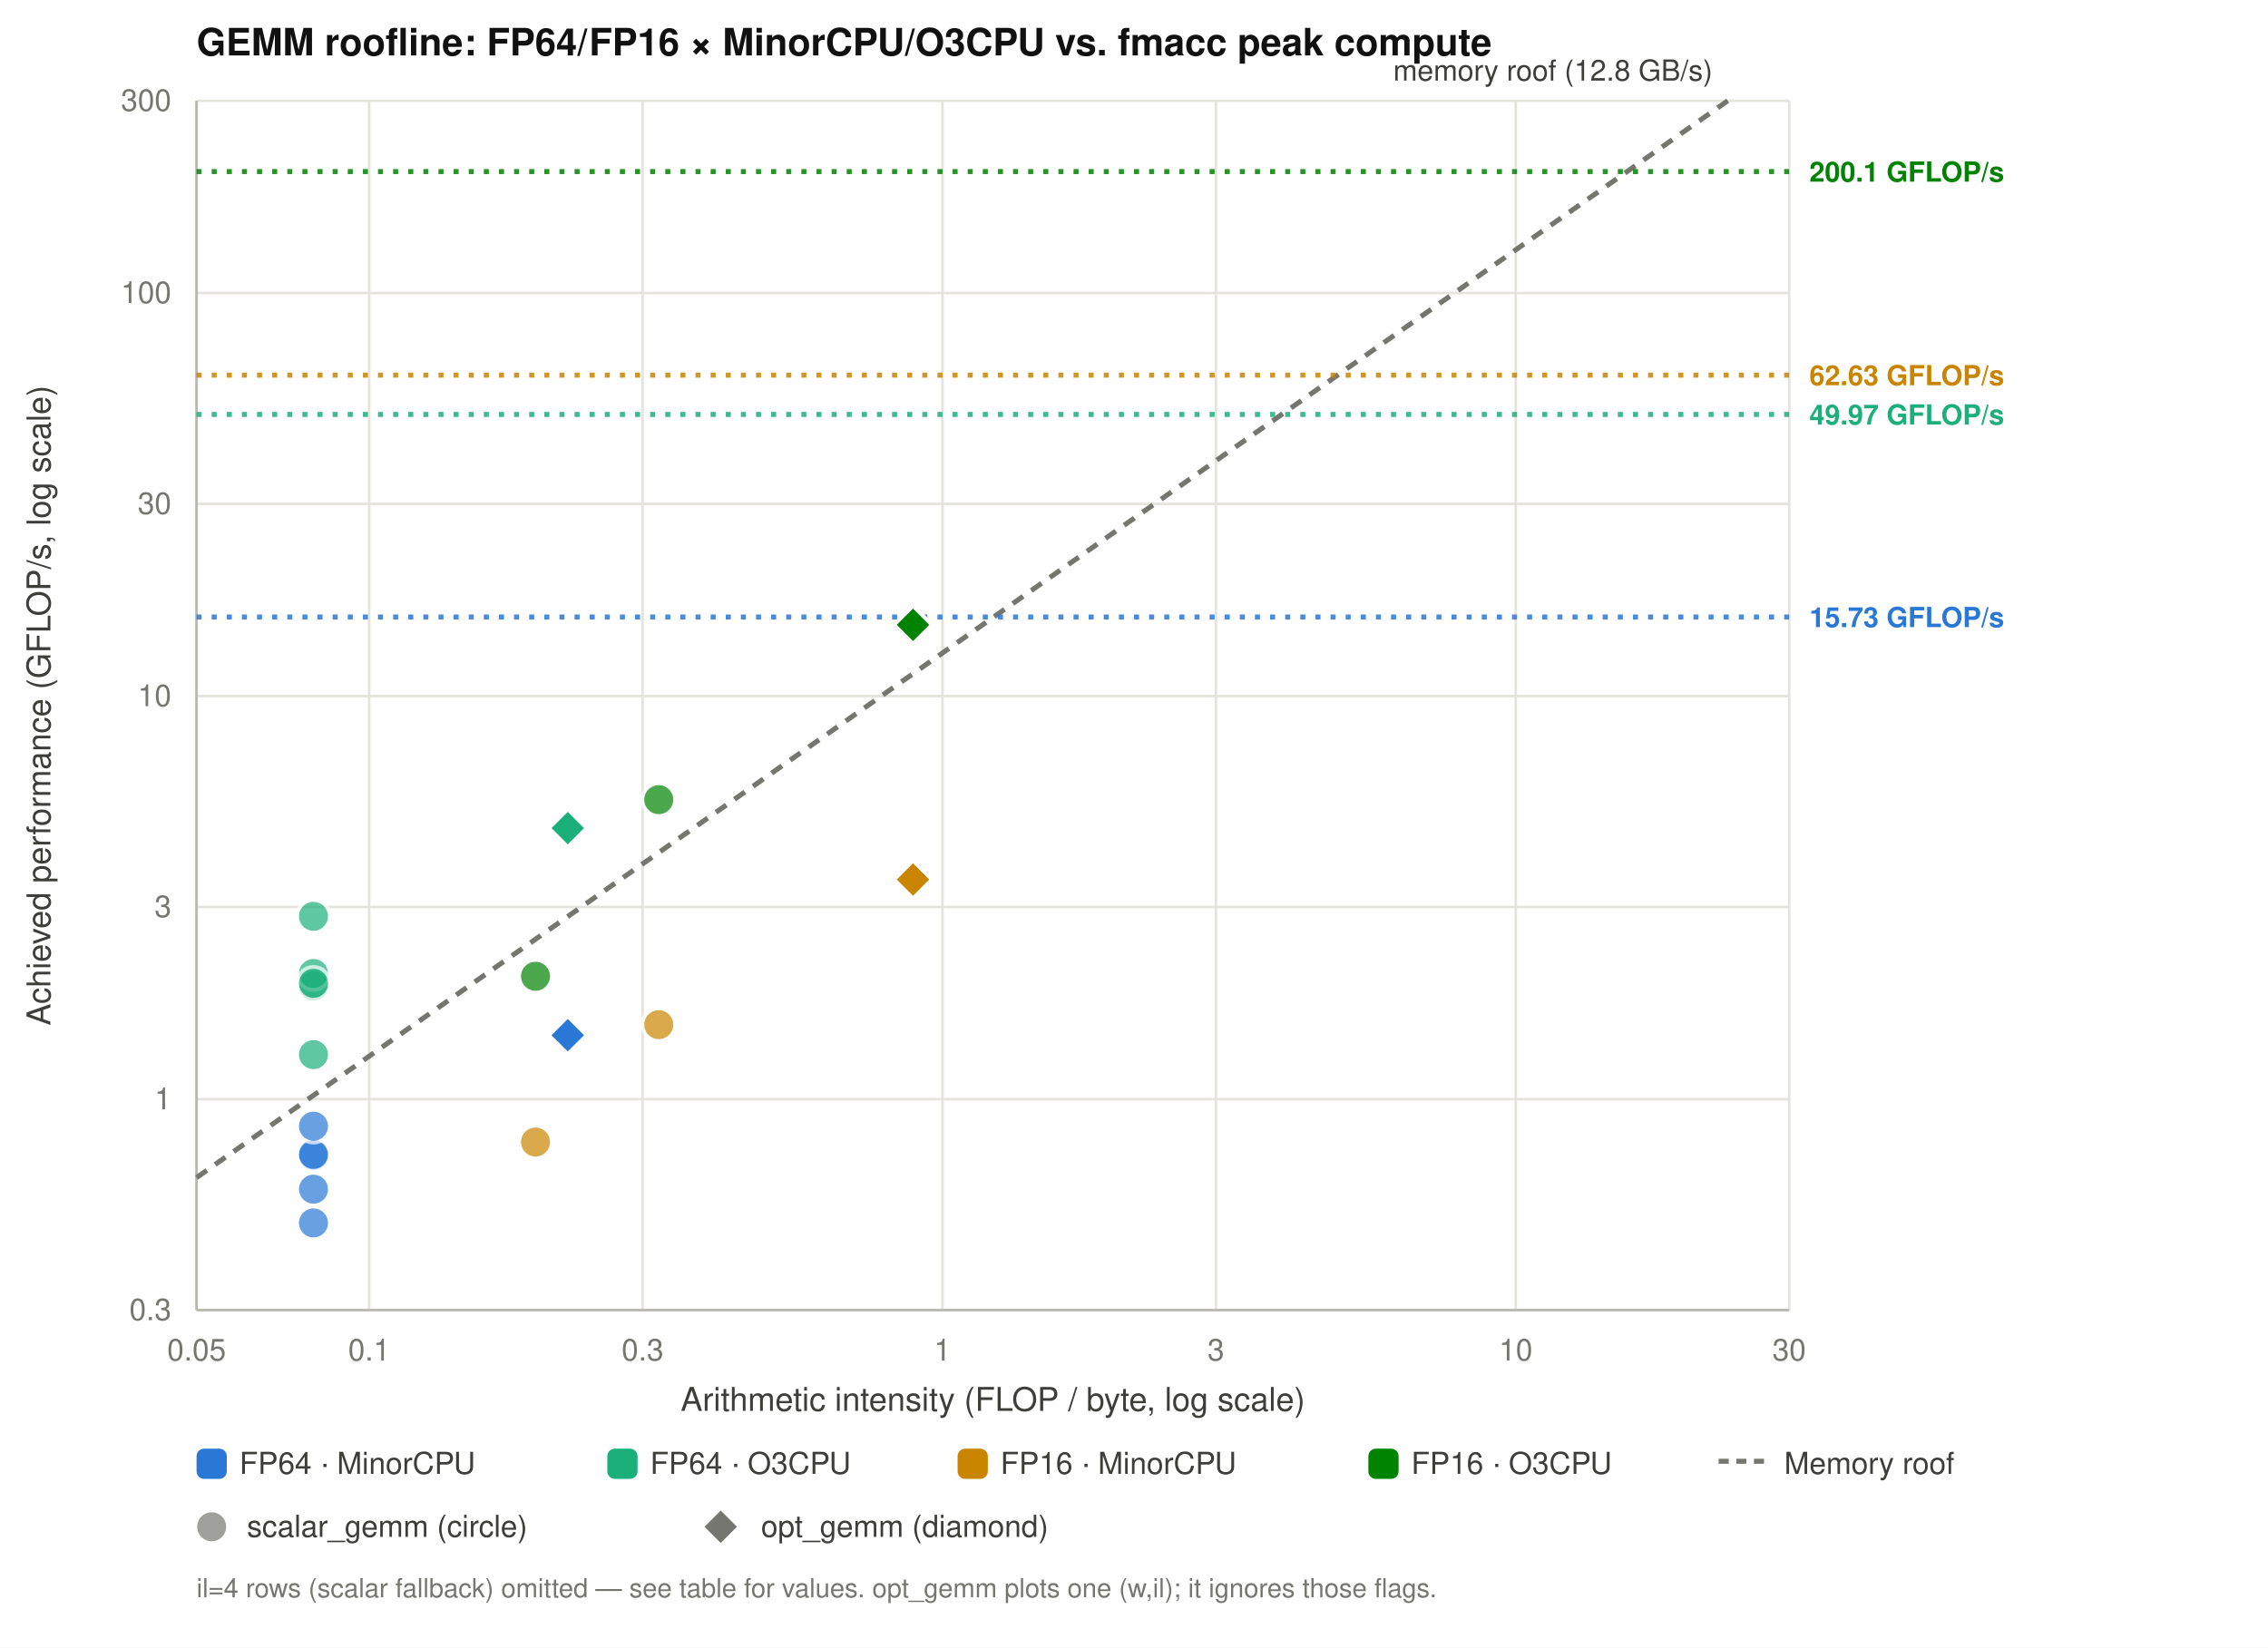
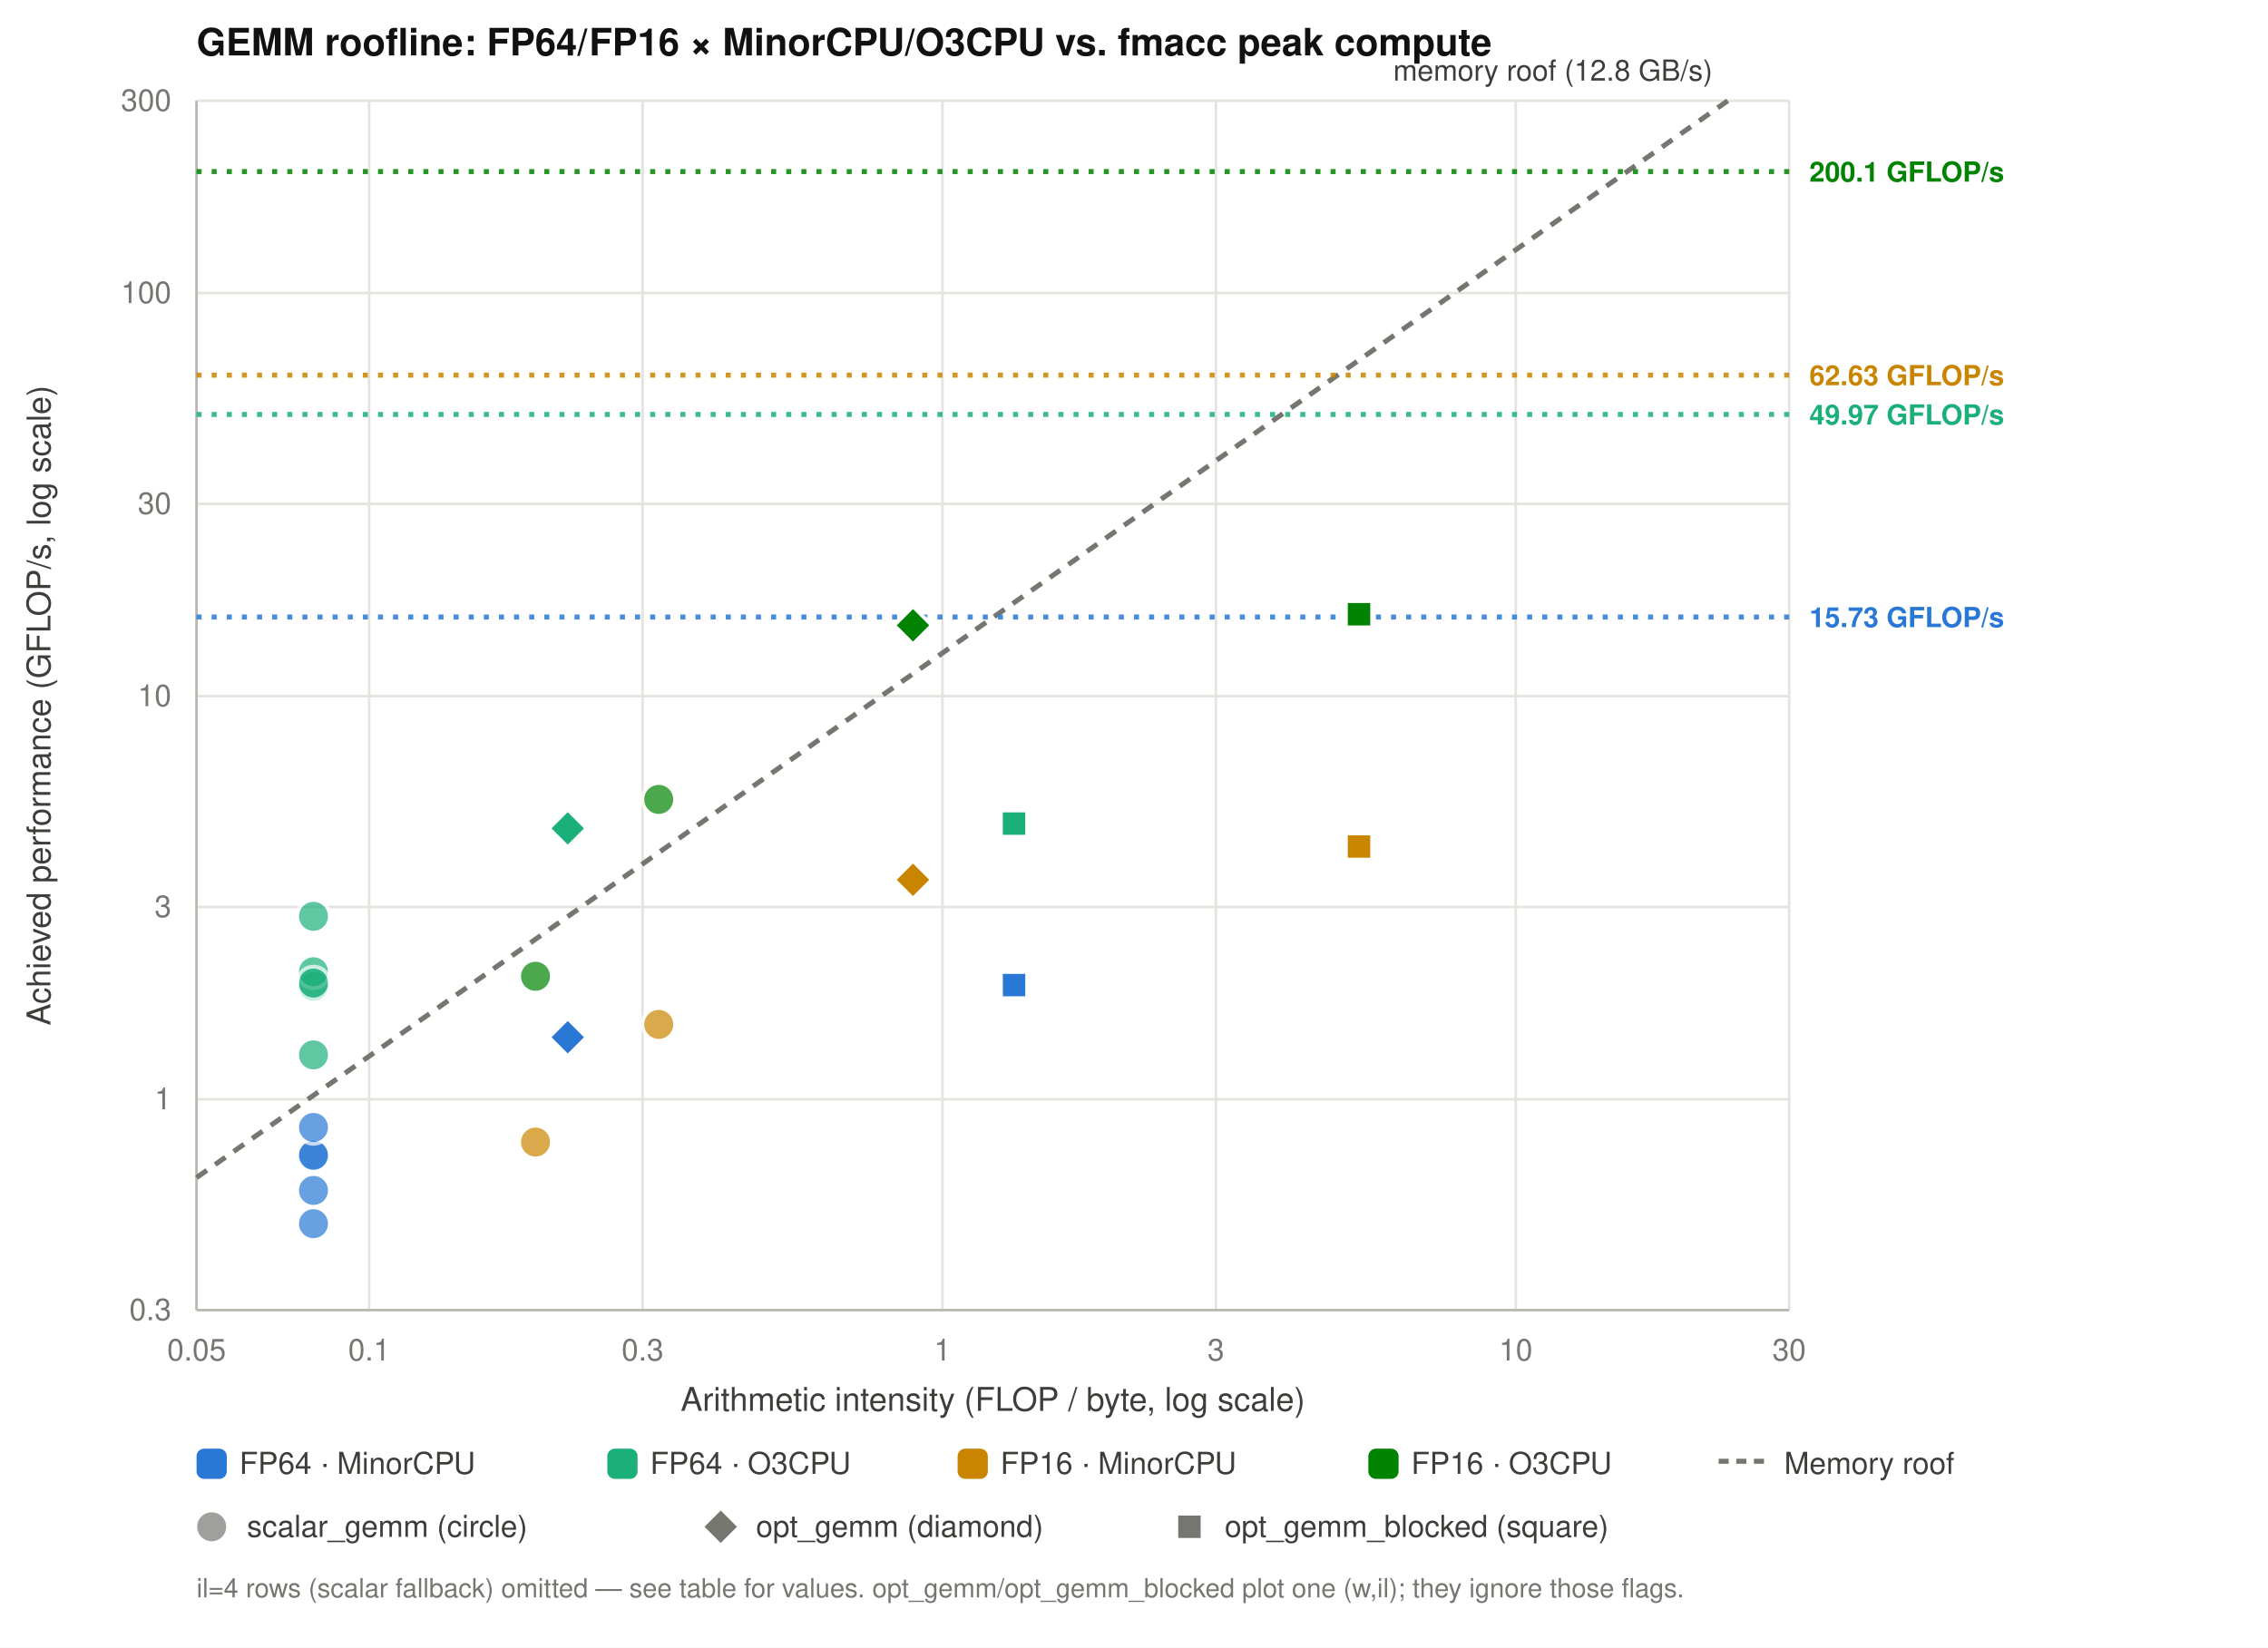
<svg xmlns="http://www.w3.org/2000/svg" viewBox="0 0 900 654" font-family="Helvetica, Arial, sans-serif">
  <rect x="0" y="0" width="900" height="654" fill="#ffffff" />
  <text x="78" y="22" font-size="15" fill="#111111" font-weight="700">GEMM roofline: FP64/FP16 × MinorCPU/O3CPU vs. fmacc peak compute</text>
  <line x1="78.0" y1="40" x2="78.0" y2="520" stroke="#e4e3dd" stroke-width="1" />
  <text x="78.0" y="540" font-size="12" fill="#767671" text-anchor="middle">0.05</text>
  <line x1="146.5" y1="40" x2="146.5" y2="520" stroke="#e4e3dd" stroke-width="1" />
  <text x="146.5" y="540" font-size="12" fill="#767671" text-anchor="middle">0.1</text>
  <line x1="255.0" y1="40" x2="255.0" y2="520" stroke="#e4e3dd" stroke-width="1" />
  <text x="255.0" y="540" font-size="12" fill="#767671" text-anchor="middle">0.3</text>
  <line x1="374.0" y1="40" x2="374.0" y2="520" stroke="#e4e3dd" stroke-width="1" />
  <text x="374.0" y="540" font-size="12" fill="#767671" text-anchor="middle">1</text>
  <line x1="482.5" y1="40" x2="482.5" y2="520" stroke="#e4e3dd" stroke-width="1" />
  <text x="482.5" y="540" font-size="12" fill="#767671" text-anchor="middle">3</text>
  <line x1="601.5" y1="40" x2="601.5" y2="520" stroke="#e4e3dd" stroke-width="1" />
  <text x="601.5" y="540" font-size="12" fill="#767671" text-anchor="middle">10</text>
  <line x1="710.0" y1="40" x2="710.0" y2="520" stroke="#e4e3dd" stroke-width="1" />
  <text x="710.0" y="540" font-size="12" fill="#767671" text-anchor="middle">30</text>
  <line x1="78" y1="520.0" x2="710" y2="520.0" stroke="#e4e3dd" stroke-width="1" />
  <text x="68" y="524.0" font-size="12" fill="#767671" text-anchor="end">0.3</text>
  <line x1="78" y1="436.3" x2="710" y2="436.3" stroke="#e4e3dd" stroke-width="1" />
  <text x="68" y="440.3" font-size="12" fill="#767671" text-anchor="end">1</text>
  <line x1="78" y1="360.0" x2="710" y2="360.0" stroke="#e4e3dd" stroke-width="1" />
  <text x="68" y="364.0" font-size="12" fill="#767671" text-anchor="end">3</text>
  <line x1="78" y1="276.3" x2="710" y2="276.3" stroke="#e4e3dd" stroke-width="1" />
  <text x="68" y="280.3" font-size="12" fill="#767671" text-anchor="end">10</text>
  <line x1="78" y1="200.0" x2="710" y2="200.0" stroke="#e4e3dd" stroke-width="1" />
  <text x="68" y="204.0" font-size="12" fill="#767671" text-anchor="end">30</text>
  <line x1="78" y1="116.3" x2="710" y2="116.3" stroke="#e4e3dd" stroke-width="1" />
  <text x="68" y="120.3" font-size="12" fill="#767671" text-anchor="end">100</text>
  <line x1="78" y1="40.0" x2="710" y2="40.0" stroke="#e4e3dd" stroke-width="1" />
  <text x="68" y="44.0" font-size="12" fill="#767671" text-anchor="end">300</text>
  <line x1="78" y1="520" x2="710" y2="520" stroke="#b9b8b1" stroke-width="1" />
  <line x1="78" y1="40" x2="78" y2="520" stroke="#b9b8b1" stroke-width="1" />
  <text x="394.0" y="560" font-size="13" fill="#3d3d3a" text-anchor="middle">Arithmetic intensity (FLOP / byte, log scale)</text>
  <text x="20" y="280.0" font-size="13" fill="#3d3d3a" text-anchor="middle" transform="rotate(-90 20 280.0)">Achieved performance (GFLOP/s, log scale)</text>
  <line x1="78.0" y1="467.4" x2="685.6" y2="40.0" stroke="#767671" stroke-width="2" stroke-dasharray="5 4" />
  <text x="679.6" y="32.0" font-size="11.5" fill="#3d3d3a" text-anchor="end">memory roof (12.8 GB/s)</text>
  <line x1="78" y1="244.9" x2="710" y2="244.9" stroke="#2a78d6" stroke-width="2" stroke-dasharray="2 4" opacity="0.85" />
  <text x="718" y="248.9" font-size="11" fill="#2a78d6" font-weight="700">15.73 GFLOP/s</text>
  <line x1="78" y1="164.5" x2="710" y2="164.5" stroke="#1baf7a" stroke-width="2" stroke-dasharray="2 4" opacity="0.85" />
  <text x="718" y="168.5" font-size="11" fill="#1baf7a" font-weight="700">49.97 GFLOP/s</text>
  <line x1="78" y1="148.9" x2="710" y2="148.9" stroke="#c98500" stroke-width="2" stroke-dasharray="2 4" opacity="0.85" />
  <text x="718" y="152.9" font-size="11" fill="#c98500" font-weight="700">62.63 GFLOP/s</text>
  <line x1="78" y1="68.1" x2="710" y2="68.1" stroke="#008300" stroke-width="2" stroke-dasharray="2 4" opacity="0.85" />
  <text x="718" y="72.1" font-size="11" fill="#008300" font-weight="700">200.1 GFLOP/s</text>
-   <circle cx="124.4" cy="485.4" r="6.5" fill="#2a78d6" stroke="#ffffff" stroke-width="1.5" opacity="0.7" />
-   <circle cx="124.4" cy="472.0" r="6.5" fill="#2a78d6" stroke="#ffffff" stroke-width="1.5" opacity="0.7" />
-   <circle cx="124.4" cy="458.7" r="6.5" fill="#2a78d6" stroke="#ffffff" stroke-width="1.5" opacity="0.7" />
-   <circle cx="124.4" cy="458.2" r="6.5" fill="#2a78d6" stroke="#ffffff" stroke-width="1.5" opacity="0.7" />
-   <circle cx="124.4" cy="447.0" r="6.5" fill="#2a78d6" stroke="#ffffff" stroke-width="1.5" opacity="0.7" />
-   <circle cx="124.4" cy="418.6" r="6.5" fill="#1baf7a" stroke="#ffffff" stroke-width="1.5" opacity="0.7" />
-   <circle cx="124.4" cy="391.4" r="6.5" fill="#1baf7a" stroke="#ffffff" stroke-width="1.5" opacity="0.7" />
-   <circle cx="124.4" cy="386.4" r="6.5" fill="#1baf7a" stroke="#ffffff" stroke-width="1.5" opacity="0.7" />
-   <circle cx="124.4" cy="390.3" r="6.5" fill="#1baf7a" stroke="#ffffff" stroke-width="1.5" opacity="0.7" />
+   <circle cx="124.4" cy="485.7" r="6.5" fill="#2a78d6" stroke="#ffffff" stroke-width="1.5" opacity="0.7" />
+   <circle cx="124.4" cy="472.5" r="6.5" fill="#2a78d6" stroke="#ffffff" stroke-width="1.5" opacity="0.7" />
+   <circle cx="124.4" cy="458.4" r="6.5" fill="#2a78d6" stroke="#ffffff" stroke-width="1.5" opacity="0.7" />
+   <circle cx="124.4" cy="458.6" r="6.5" fill="#2a78d6" stroke="#ffffff" stroke-width="1.5" opacity="0.7" />
+   <circle cx="124.4" cy="447.5" r="6.5" fill="#2a78d6" stroke="#ffffff" stroke-width="1.5" opacity="0.7" />
+   <circle cx="124.4" cy="418.7" r="6.5" fill="#1baf7a" stroke="#ffffff" stroke-width="1.5" opacity="0.7" />
+   <circle cx="124.4" cy="391.5" r="6.5" fill="#1baf7a" stroke="#ffffff" stroke-width="1.5" opacity="0.7" />
+   <circle cx="124.4" cy="385.7" r="6.5" fill="#1baf7a" stroke="#ffffff" stroke-width="1.5" opacity="0.7" />
+   <circle cx="124.4" cy="390.2" r="6.5" fill="#1baf7a" stroke="#ffffff" stroke-width="1.5" opacity="0.7" />
  <circle cx="124.4" cy="363.7" r="6.5" fill="#1baf7a" stroke="#ffffff" stroke-width="1.5" opacity="0.7" />
-   <circle cx="261.4" cy="406.7" r="6.5" fill="#c98500" stroke="#ffffff" stroke-width="1.5" opacity="0.7" />
+   <circle cx="261.4" cy="406.6" r="6.5" fill="#c98500" stroke="#ffffff" stroke-width="1.5" opacity="0.7" />
  <circle cx="212.5" cy="453.3" r="6.5" fill="#c98500" stroke="#ffffff" stroke-width="1.5" opacity="0.7" />
-   <circle cx="261.4" cy="317.4" r="6.5" fill="#008300" stroke="#ffffff" stroke-width="1.5" opacity="0.7" />
+   <circle cx="261.4" cy="317.3" r="6.5" fill="#008300" stroke="#ffffff" stroke-width="1.5" opacity="0.7" />
  <circle cx="212.5" cy="387.5" r="6.5" fill="#008300" stroke="#ffffff" stroke-width="1.5" opacity="0.7" />
-   <polygon points="225.3,403.4 232.8,410.9 225.3,418.4 217.8,410.9" fill="#2a78d6" stroke="#ffffff" stroke-width="1.5" />
-   <polygon points="225.3,321.2 232.8,328.7 225.3,336.2 217.8,328.7" fill="#1baf7a" stroke="#ffffff" stroke-width="1.5" />
-   <polygon points="362.3,341.6 369.8,349.1 362.3,356.6 354.8,349.1" fill="#c98500" stroke="#ffffff" stroke-width="1.5" />
-   <polygon points="362.3,240.5 369.8,248.0 362.3,255.5 354.8,248.0" fill="#008300" stroke="#ffffff" stroke-width="1.5" />
+   <polygon points="225.3,404.2 232.8,411.7 225.3,419.2 217.8,411.7" fill="#2a78d6" stroke="#ffffff" stroke-width="1.5" />
+   <polygon points="225.3,321.3 232.8,328.8 225.3,336.3 217.8,328.8" fill="#1baf7a" stroke="#ffffff" stroke-width="1.5" />
+   <polygon points="362.3,341.7 369.8,349.2 362.3,356.7 354.8,349.2" fill="#c98500" stroke="#ffffff" stroke-width="1.5" />
+   <polygon points="362.3,240.7 369.8,248.2 362.3,255.7 354.8,248.2" fill="#008300" stroke="#ffffff" stroke-width="1.5" />
+   <rect x="397.2" y="385.8" width="10.4" height="10.4" fill="#2a78d6" stroke="#ffffff" stroke-width="1.5" />
+   <rect x="397.2" y="321.7" width="10.4" height="10.4" fill="#1baf7a" stroke="#ffffff" stroke-width="1.5" />
+   <rect x="534.1" y="330.8" width="10.4" height="10.4" fill="#c98500" stroke="#ffffff" stroke-width="1.5" />
+   <rect x="534.1" y="238.6" width="10.4" height="10.4" fill="#008300" stroke="#ffffff" stroke-width="1.5" />
  <rect x="78" y="575" width="12" height="12" rx="3" fill="#2a78d6" />
  <text x="95" y="585" font-size="12" fill="#3d3d3a">FP64 · MinorCPU</text>
  <rect x="241" y="575" width="12" height="12" rx="3" fill="#1baf7a" />
  <text x="258" y="585" font-size="12" fill="#3d3d3a">FP64 · O3CPU</text>
  <rect x="380" y="575" width="12" height="12" rx="3" fill="#c98500" />
  <text x="397" y="585" font-size="12" fill="#3d3d3a">FP16 · MinorCPU</text>
  <rect x="543" y="575" width="12" height="12" rx="3" fill="#008300" />
  <text x="560" y="585" font-size="12" fill="#3d3d3a">FP16 · O3CPU</text>
  <line x1="682" y1="580" x2="702" y2="580" stroke="#767671" stroke-width="2" stroke-dasharray="4 3" />
  <text x="708" y="585" font-size="12" fill="#3d3d3a">Memory roof</text>
-   <circle cx="84" cy="606" r="6.5" fill="#767671" stroke="#ffffff" stroke-width="1.5" opacity="0.7" />
+   <circle cx="84.0" cy="606.0" r="6.5" fill="#767671" stroke="#ffffff" stroke-width="1.5" opacity="0.7" />
  <text x="98" y="610" font-size="12" fill="#3d3d3a">scalar_gemm (circle)</text>
  <polygon points="286.0,598.5 293.5,606.0 286.0,613.5 278.5,606.0" fill="#767671" stroke="#ffffff" stroke-width="1.5" />
-   <text x="302" y="610" font-size="12" fill="#3d3d3a">opt_gemm (diamond)</text>
-   <text x="78" y="634" font-size="10.5" fill="#767671">il=4 rows (scalar fallback) omitted — see table for values. opt_gemm plots one (w,il); it ignores those flags.</text>
+   <text x="300" y="610" font-size="12" fill="#3d3d3a">opt_gemm (diamond)</text>
+   <rect x="466.8" y="600.8" width="10.4" height="10.4" fill="#767671" stroke="#ffffff" stroke-width="1.5" />
+   <text x="486" y="610" font-size="12" fill="#3d3d3a">opt_gemm_blocked (square)</text>
+   <text x="78" y="634" font-size="10.5" fill="#767671">il=4 rows (scalar fallback) omitted — see table for values. opt_gemm/opt_gemm_blocked plot one (w,il); they ignore those flags.</text>
</svg>
